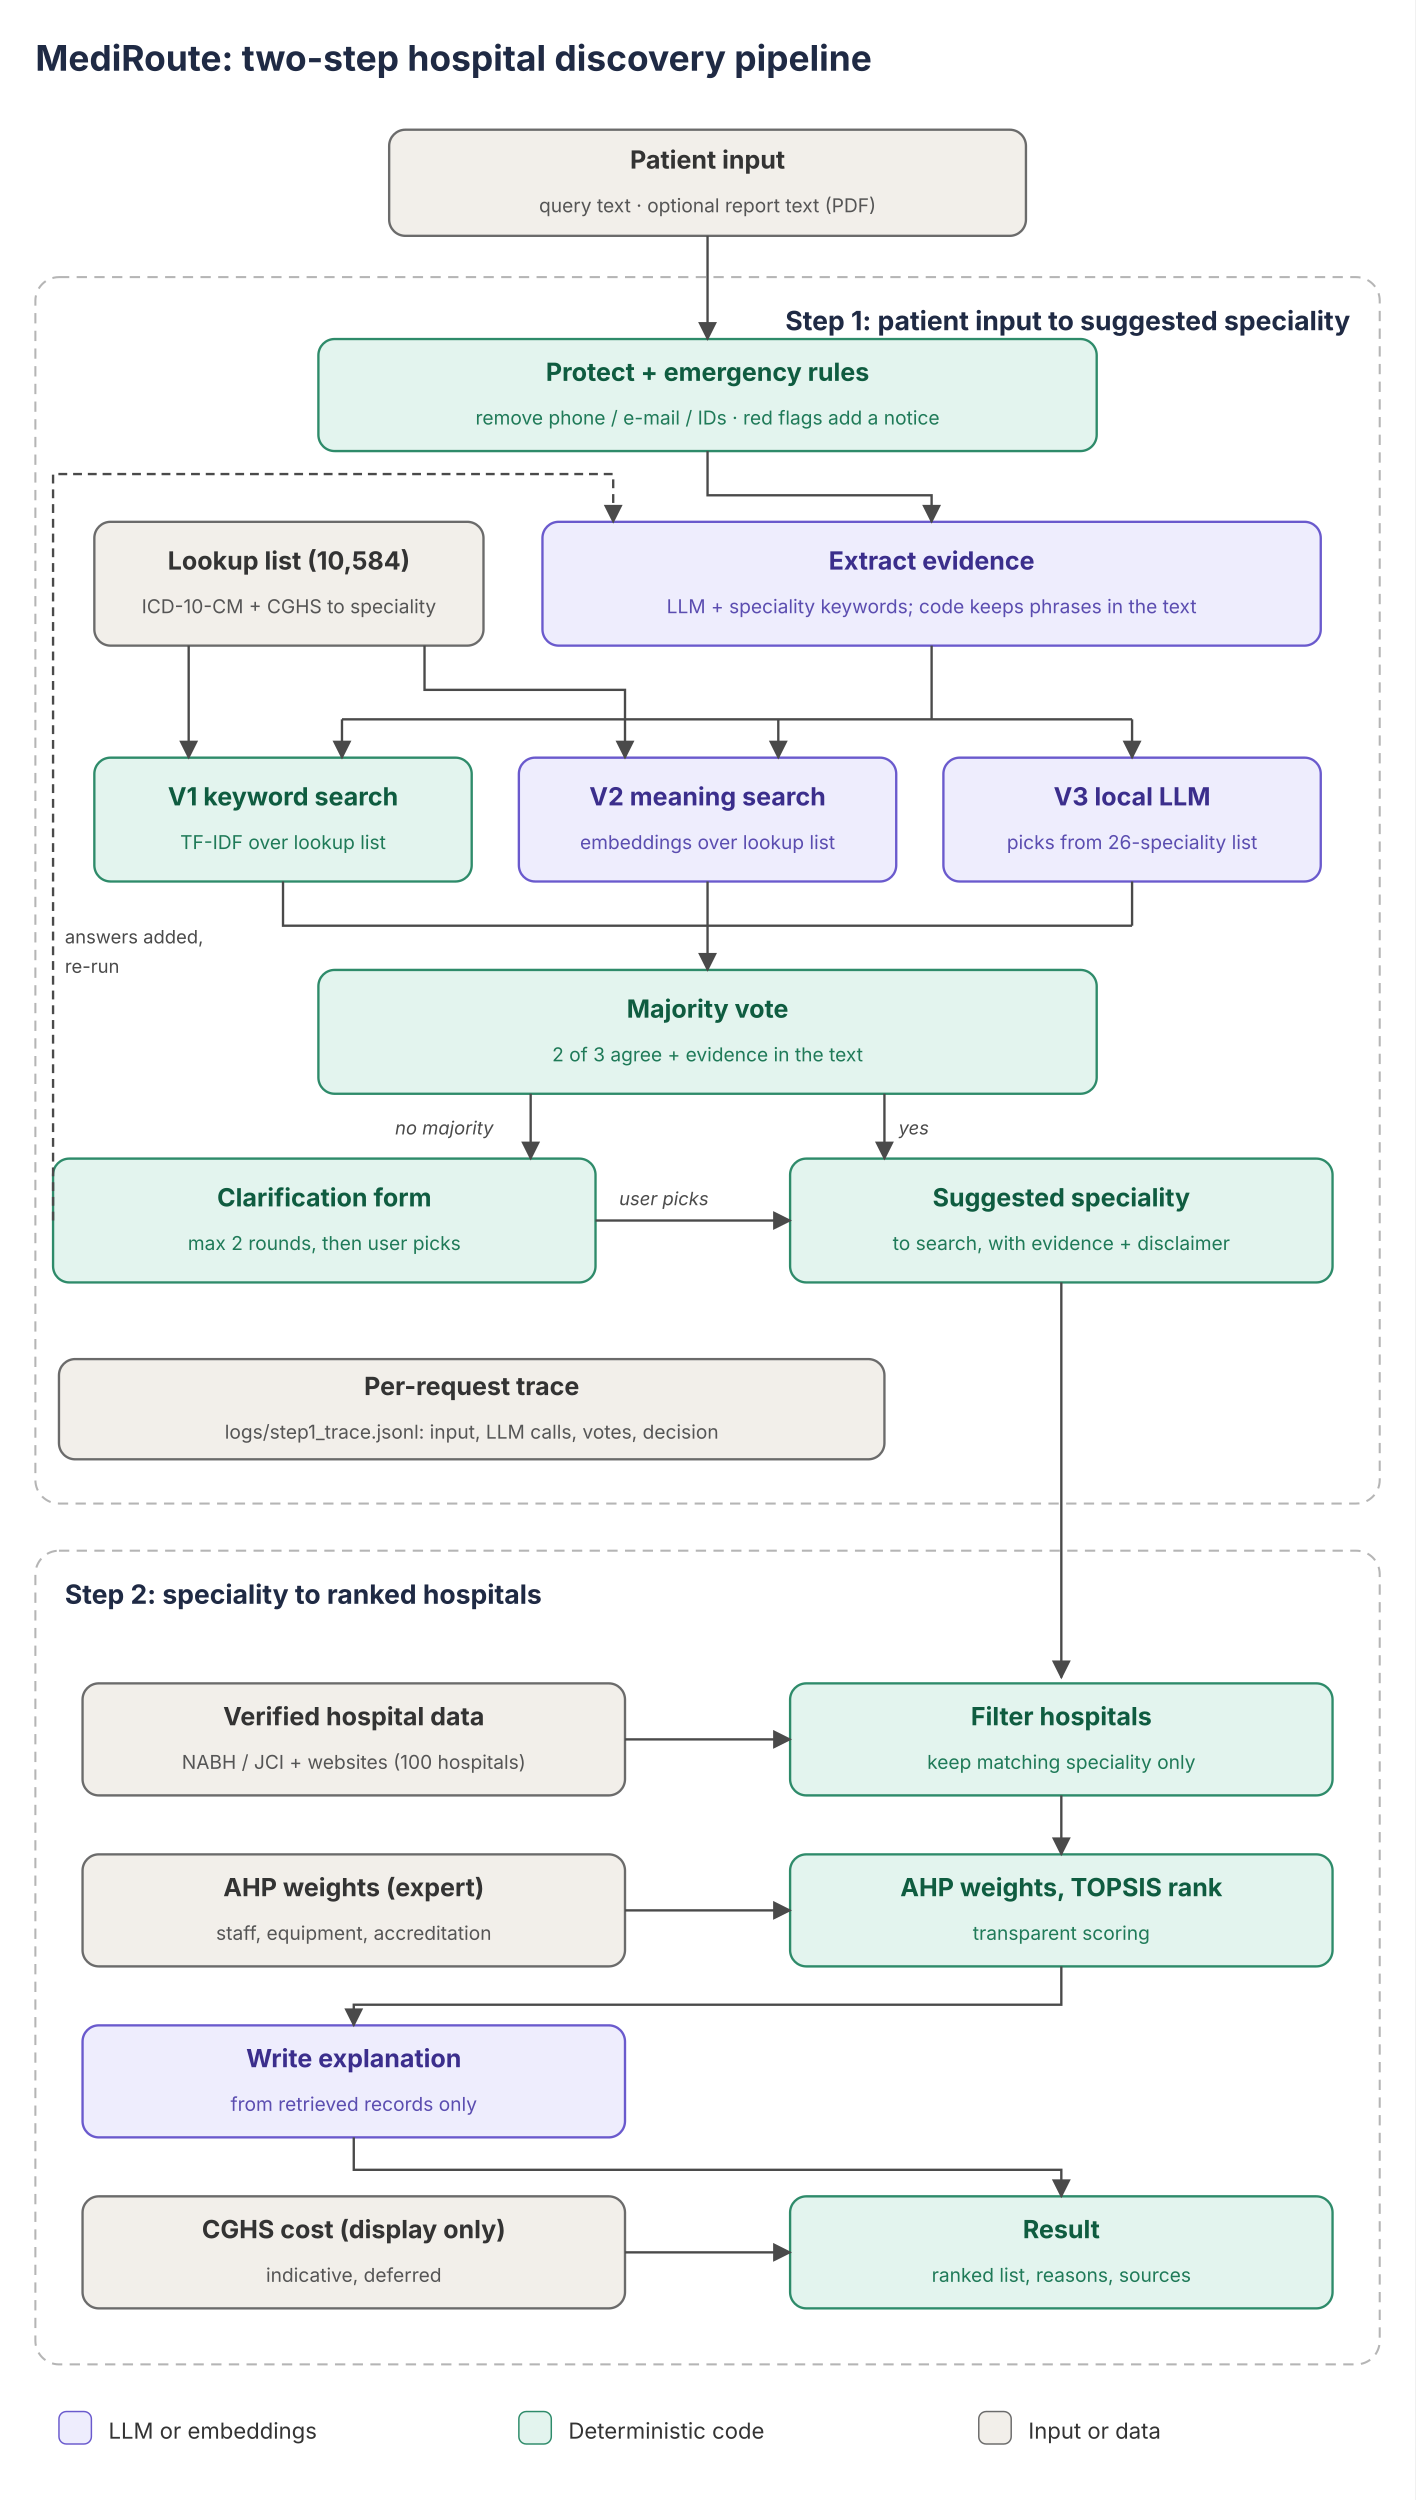
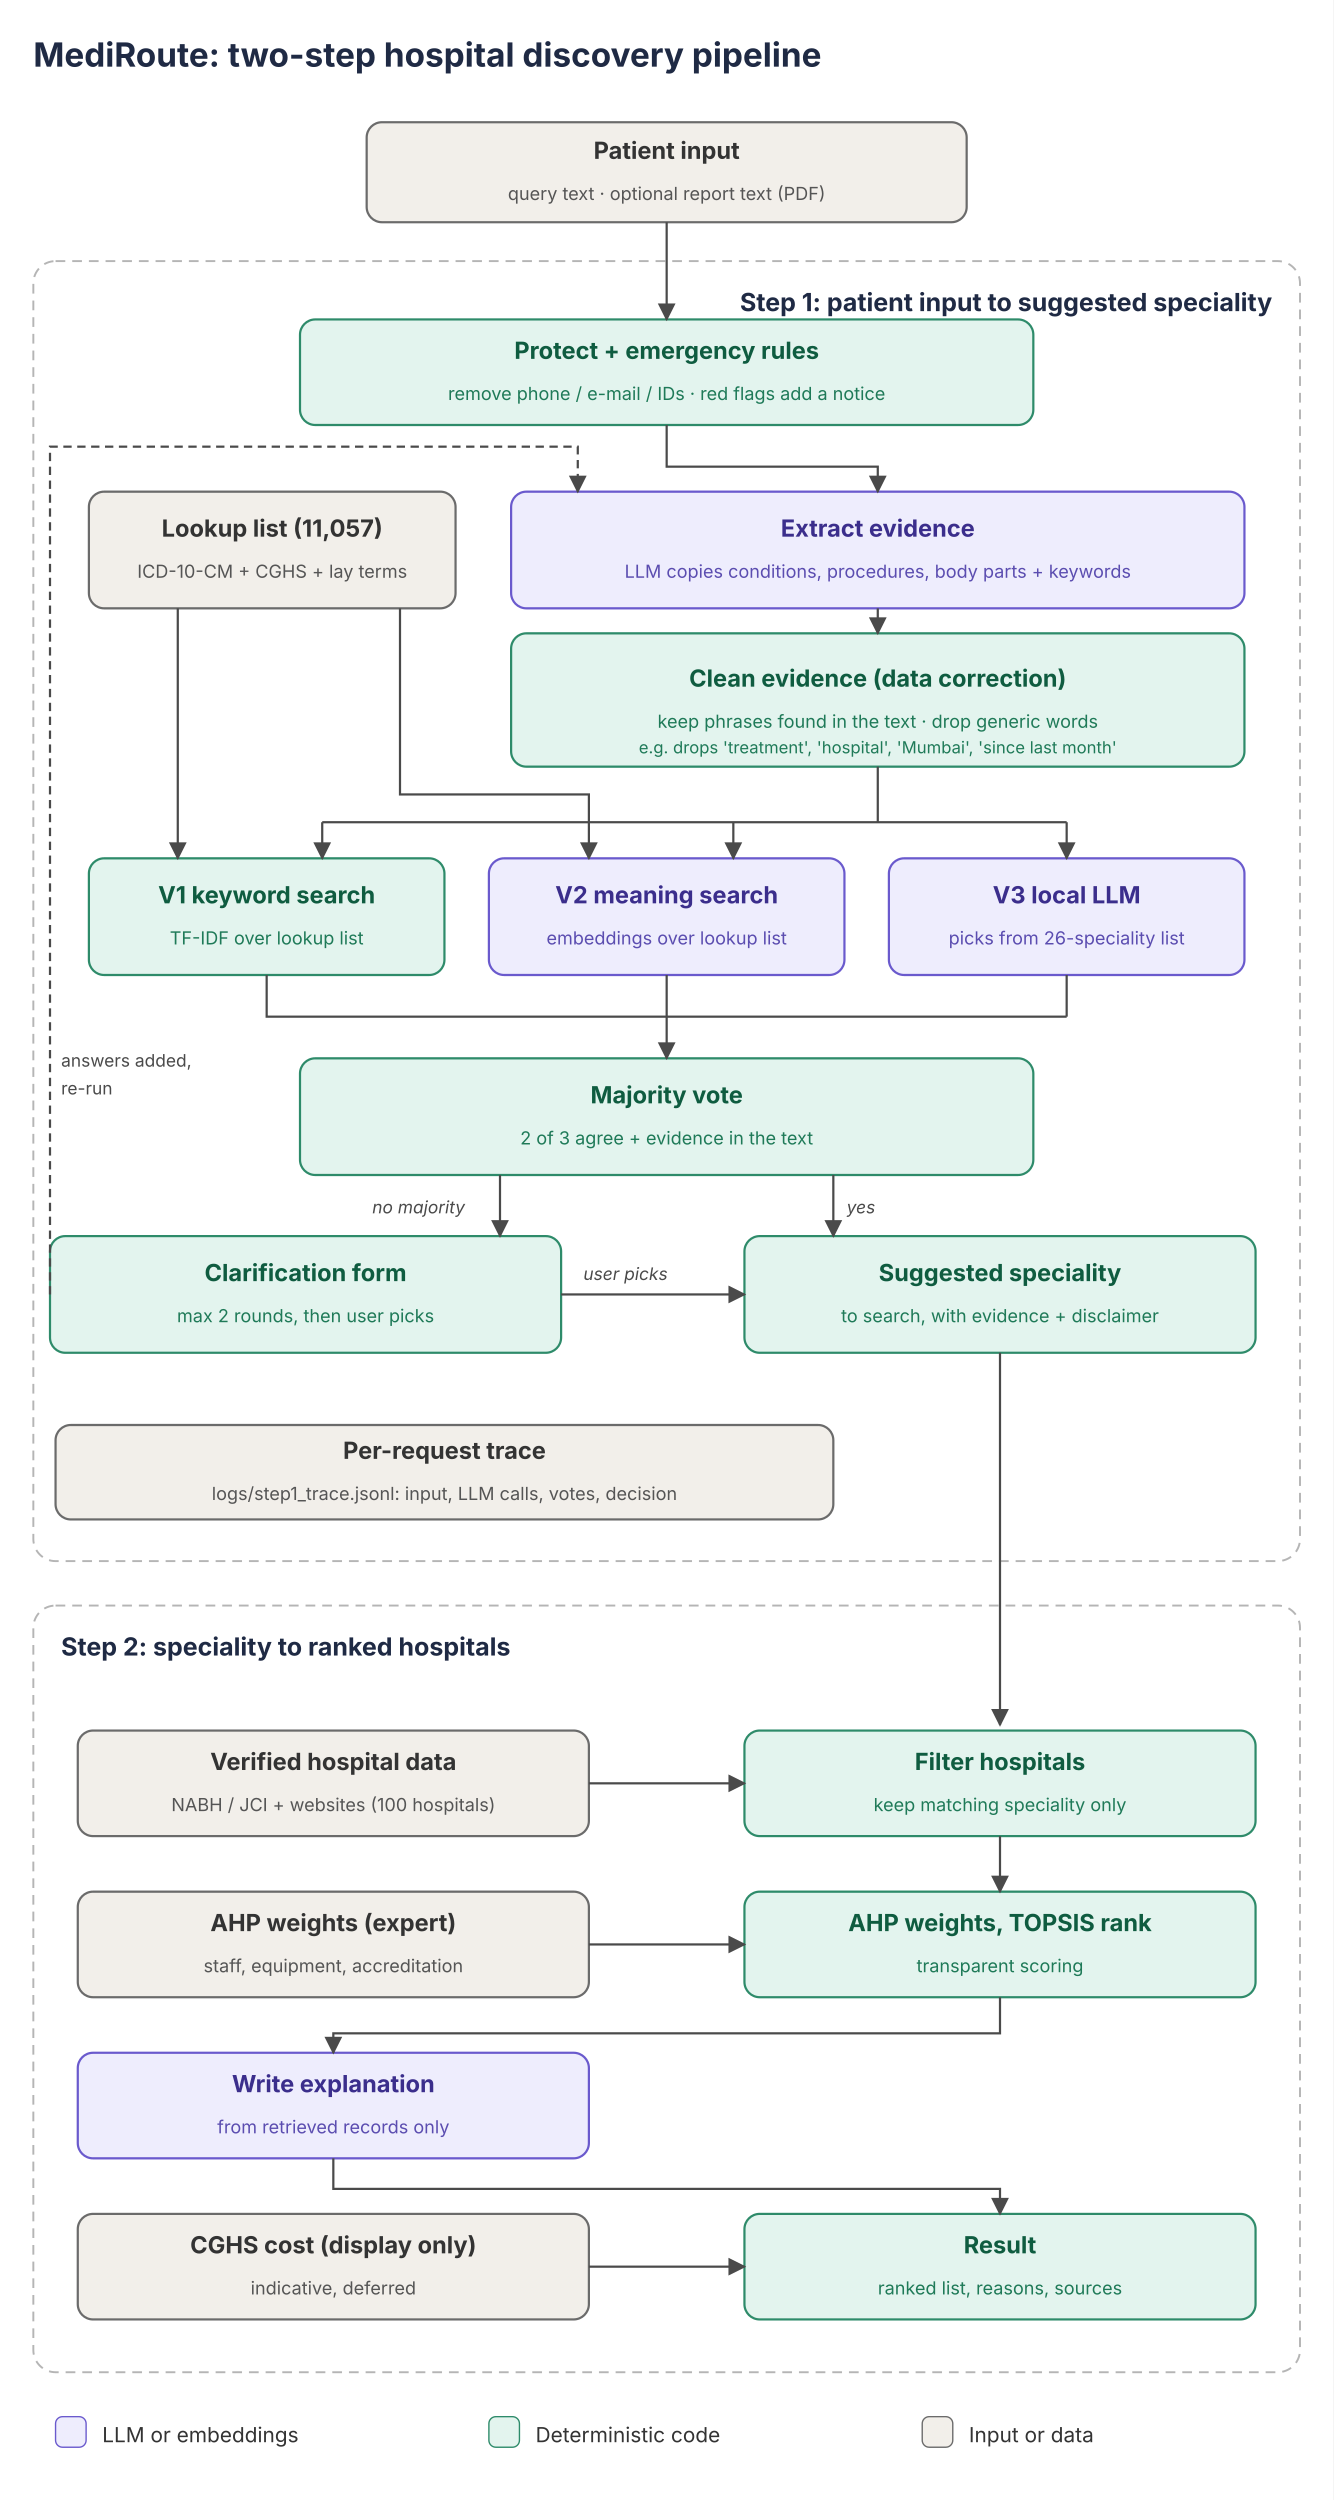
- <svg xmlns="http://www.w3.org/2000/svg" width="960.0" height="1696.0" viewBox="0 0 960.0 1696.0" font-family="Inter, Segoe UI, Helvetica, Arial, sans-serif">
+ <svg xmlns="http://www.w3.org/2000/svg" width="960.0" height="1800.0" viewBox="0 0 960.0 1800.0" font-family="Inter, Segoe UI, Helvetica, Arial, sans-serif">
  <defs>
    <marker id="arrow" viewBox="0 0 10 10" refX="9" refY="5" markerWidth="8" markerHeight="8" orient="auto-start-reverse">
      <path d="M0,0 L10,5 L0,10 z" fill="#4A4A4A" />
    </marker>
  </defs>
  <rect width="100%" height="100%" fill="#FFFFFF" />
  <text x="24.0" y="48.0" text-anchor="start" font-size="24" font-weight="700" fill="#1F2A44">MediRoute: two-step hospital discovery pipeline</text>
  <rect x="264.0" y="88.0" width="432.0" height="72.0" rx="11" fill="#F2EFEA" stroke="#6B6B6B" stroke-width="1.6" />
  <text x="480.0" y="114.4" text-anchor="middle" font-size="17" font-weight="700" fill="#333333">Patient input</text>
  <text x="480.0" y="144.0" text-anchor="middle" font-size="13" fill="#555555">query text · optional report text (PDF)</text>
-   <rect x="24.0" y="188.0" width="912.0" height="832.0" rx="16" fill="none" stroke="#B5B5B5" stroke-width="1.4" stroke-dasharray="7 5" />
+   <rect x="24.0" y="188.0" width="912.0" height="936.0" rx="16" fill="none" stroke="#B5B5B5" stroke-width="1.4" stroke-dasharray="7 5" />
  <text x="916.0" y="224.0" text-anchor="end" font-size="18" font-weight="700" fill="#1F2A44">Step 1: patient input to suggested speciality</text>
  <rect x="216.0" y="230.0" width="528.0" height="76.0" rx="11" fill="#E3F4EE" stroke="#2E8B6A" stroke-width="1.6" />
  <text x="480.0" y="258.4" text-anchor="middle" font-size="17" font-weight="700" fill="#0F5C40">Protect + emergency rules</text>
  <text x="480.0" y="288.0" text-anchor="middle" font-size="13" fill="#1F7A58">remove phone / e-mail / IDs · red flags add a notice</text>
  <polyline points="480.0,160.0 480.0,230.0" fill="none" stroke="#4A4A4A" stroke-width="1.6" marker-end="url(#arrow)" />
  <rect x="368.0" y="354.0" width="528.0" height="84.0" rx="11" fill="#EEEDFD" stroke="#6A5ACD" stroke-width="1.6" />
  <text x="632.0" y="386.4" text-anchor="middle" font-size="17" font-weight="700" fill="#3B2E8C">Extract evidence</text>
-   <text x="632.0" y="416.0" text-anchor="middle" font-size="13" fill="#5B4DB0">LLM + speciality keywords; code keeps phrases in the text</text>
+   <text x="632.0" y="416.0" text-anchor="middle" font-size="13" fill="#5B4DB0">LLM copies conditions, procedures, body parts + keywords</text>
  <rect x="64.0" y="354.0" width="264.0" height="84.0" rx="11" fill="#F2EFEA" stroke="#6B6B6B" stroke-width="1.6" />
-   <text x="196.0" y="386.4" text-anchor="middle" font-size="17" font-weight="700" fill="#333333">Lookup list (10,584)</text>
-   <text x="196.0" y="416.0" text-anchor="middle" font-size="13" fill="#555555">ICD-10-CM + CGHS to speciality</text>
+   <text x="196.0" y="386.4" text-anchor="middle" font-size="17" font-weight="700" fill="#333333">Lookup list (11,057)</text>
+   <text x="196.0" y="416.0" text-anchor="middle" font-size="13" fill="#555555">ICD-10-CM + CGHS + lay terms</text>
  <polyline points="480.0,306.0 480.0,336.0 632.0,336.0 632.0,354.0" fill="none" stroke="#4A4A4A" stroke-width="1.6" marker-end="url(#arrow)" />
-   <rect x="64.0" y="514.0" width="256.0" height="84.0" rx="11" fill="#E3F4EE" stroke="#2E8B6A" stroke-width="1.6" />
-   <text x="192.0" y="546.4" text-anchor="middle" font-size="17" font-weight="700" fill="#0F5C40">V1 keyword search</text>
-   <text x="192.0" y="576.0" text-anchor="middle" font-size="13" fill="#1F7A58">TF-IDF over lookup list</text>
-   <rect x="352.0" y="514.0" width="256.0" height="84.0" rx="11" fill="#EEEDFD" stroke="#6A5ACD" stroke-width="1.6" />
-   <text x="480.0" y="546.4" text-anchor="middle" font-size="17" font-weight="700" fill="#3B2E8C">V2 meaning search</text>
-   <text x="480.0" y="576.0" text-anchor="middle" font-size="13" fill="#5B4DB0">embeddings over lookup list</text>
-   <rect x="640.0" y="514.0" width="256.0" height="84.0" rx="11" fill="#EEEDFD" stroke="#6A5ACD" stroke-width="1.6" />
-   <text x="768.0" y="546.4" text-anchor="middle" font-size="17" font-weight="700" fill="#3B2E8C">V3 local LLM</text>
-   <text x="768.0" y="576.0" text-anchor="middle" font-size="13" fill="#5B4DB0">picks from 26-speciality list</text>
-   <polyline points="128.0,438.0 128.0,514.0" fill="none" stroke="#4A4A4A" stroke-width="1.6" marker-end="url(#arrow)" />
-   <polyline points="288.0,438.0 288.0,468.0 424.0,468.0 424.0,514.0" fill="none" stroke="#4A4A4A" stroke-width="1.6" marker-end="url(#arrow)" />
-   <polyline points="632.0,438.0 632.0,488.0" fill="none" stroke="#4A4A4A" stroke-width="1.6" />
-   <polyline points="232.0,488.0 768.0,488.0" fill="none" stroke="#4A4A4A" stroke-width="1.6" />
-   <polyline points="232.0,488.0 232.0,514.0" fill="none" stroke="#4A4A4A" stroke-width="1.6" marker-end="url(#arrow)" />
-   <polyline points="528.0,488.0 528.0,514.0" fill="none" stroke="#4A4A4A" stroke-width="1.6" marker-end="url(#arrow)" />
-   <polyline points="768.0,488.0 768.0,514.0" fill="none" stroke="#4A4A4A" stroke-width="1.6" marker-end="url(#arrow)" />
-   <rect x="216.0" y="658.0" width="528.0" height="84.0" rx="11" fill="#E3F4EE" stroke="#2E8B6A" stroke-width="1.6" />
-   <text x="480.0" y="690.4" text-anchor="middle" font-size="17" font-weight="700" fill="#0F5C40">Majority vote</text>
-   <text x="480.0" y="720.0" text-anchor="middle" font-size="13" fill="#1F7A58">2 of 3 agree + evidence in the text</text>
-   <polyline points="192.0,598.0 192.0,628.0 768.0,628.0" fill="none" stroke="#4A4A4A" stroke-width="1.6" />
-   <polyline points="768.0,598.0 768.0,628.0" fill="none" stroke="#4A4A4A" stroke-width="1.6" />
-   <polyline points="480.0,598.0 480.0,628.0" fill="none" stroke="#4A4A4A" stroke-width="1.6" />
-   <polyline points="480.0,628.0 480.0,658.0" fill="none" stroke="#4A4A4A" stroke-width="1.6" marker-end="url(#arrow)" />
-   <rect x="36.0" y="786.0" width="368.0" height="84.0" rx="11" fill="#E3F4EE" stroke="#2E8B6A" stroke-width="1.6" />
-   <text x="220.0" y="818.4" text-anchor="middle" font-size="17" font-weight="700" fill="#0F5C40">Clarification form</text>
-   <text x="220.0" y="848.0" text-anchor="middle" font-size="13" fill="#1F7A58">max 2 rounds, then user picks</text>
-   <rect x="536.0" y="786.0" width="368.0" height="84.0" rx="11" fill="#E3F4EE" stroke="#2E8B6A" stroke-width="1.6" />
-   <text x="720.0" y="818.4" text-anchor="middle" font-size="17" font-weight="700" fill="#0F5C40">Suggested speciality</text>
-   <text x="720.0" y="848.0" text-anchor="middle" font-size="13" fill="#1F7A58">to search, with evidence + disclaimer</text>
-   <polyline points="360.0,742.0 360.0,786.0" fill="none" stroke="#4A4A4A" stroke-width="1.6" marker-end="url(#arrow)" />
-   <text x="268.0" y="769.6" font-size="12.5" font-style="italic" fill="#4A4A4A">no majority</text>
-   <polyline points="600.0,742.0 600.0,786.0" fill="none" stroke="#4A4A4A" stroke-width="1.6" marker-end="url(#arrow)" />
-   <text x="609.6" y="769.6" font-size="12.5" font-style="italic" fill="#4A4A4A">yes</text>
-   <polyline points="404.0,828.0 536.0,828.0" fill="none" stroke="#4A4A4A" stroke-width="1.6" marker-end="url(#arrow)" />
-   <text x="420.0" y="817.6" font-size="12.5" font-style="italic" fill="#4A4A4A">user picks</text>
-   <polyline points="36.0,828.0 36.0,321.6 416.0,321.6 416.0,354.0" fill="none" stroke="#4A4A4A" stroke-width="1.6" stroke-dasharray="6 4" marker-end="url(#arrow)" />
-   <text x="44.0" y="640.0" text-anchor="start" font-size="12.5" font-weight="400" fill="#4A4A4A">answers added,</text>
-   <text x="44.0" y="660.0" text-anchor="start" font-size="12.5" font-weight="400" fill="#4A4A4A">re-run</text>
-   <rect x="40.0" y="922.0" width="560.0" height="68.0" rx="11" fill="#F2EFEA" stroke="#6B6B6B" stroke-width="1.6" />
-   <text x="320.0" y="946.4" text-anchor="middle" font-size="17" font-weight="700" fill="#333333">Per-request trace</text>
-   <text x="320.0" y="976.0" text-anchor="middle" font-size="13" fill="#555555">logs/step1_trace.jsonl: input, LLM calls, votes, decision</text>
-   <rect x="24.0" y="1052.0" width="912.0" height="552.0" rx="16" fill="none" stroke="#B5B5B5" stroke-width="1.4" stroke-dasharray="7 5" />
-   <text x="44.0" y="1088.0" text-anchor="start" font-size="18" font-weight="700" fill="#1F2A44">Step 2: speciality to ranked hospitals</text>
-   <polyline points="720.0,870.0 720.0,1138.0" fill="none" stroke="#4A4A4A" stroke-width="1.6" marker-end="url(#arrow)" />
-   <rect x="56.0" y="1142.0" width="368.0" height="76.0" rx="11" fill="#F2EFEA" stroke="#6B6B6B" stroke-width="1.6" />
-   <text x="240.0" y="1170.4" text-anchor="middle" font-size="17" font-weight="700" fill="#333333">Verified hospital data</text>
-   <text x="240.0" y="1200.0" text-anchor="middle" font-size="13" fill="#555555">NABH / JCI + websites (100 hospitals)</text>
-   <rect x="536.0" y="1142.0" width="368.0" height="76.0" rx="11" fill="#E3F4EE" stroke="#2E8B6A" stroke-width="1.6" />
-   <text x="720.0" y="1170.4" text-anchor="middle" font-size="17" font-weight="700" fill="#0F5C40">Filter hospitals</text>
-   <text x="720.0" y="1200.0" text-anchor="middle" font-size="13" fill="#1F7A58">keep matching speciality only</text>
-   <polyline points="424.0,1180.0 536.0,1180.0" fill="none" stroke="#4A4A4A" stroke-width="1.6" marker-end="url(#arrow)" />
-   <rect x="56.0" y="1258.0" width="368.0" height="76.0" rx="11" fill="#F2EFEA" stroke="#6B6B6B" stroke-width="1.6" />
-   <text x="240.0" y="1286.4" text-anchor="middle" font-size="17" font-weight="700" fill="#333333">AHP weights (expert)</text>
-   <text x="240.0" y="1316.0" text-anchor="middle" font-size="13" fill="#555555">staff, equipment, accreditation</text>
-   <rect x="536.0" y="1258.0" width="368.0" height="76.0" rx="11" fill="#E3F4EE" stroke="#2E8B6A" stroke-width="1.6" />
-   <text x="720.0" y="1286.4" text-anchor="middle" font-size="17" font-weight="700" fill="#0F5C40">AHP weights, TOPSIS rank</text>
-   <text x="720.0" y="1316.0" text-anchor="middle" font-size="13" fill="#1F7A58">transparent scoring</text>
-   <polyline points="424.0,1296.0 536.0,1296.0" fill="none" stroke="#4A4A4A" stroke-width="1.6" marker-end="url(#arrow)" />
-   <polyline points="720.0,1218.0 720.0,1258.0" fill="none" stroke="#4A4A4A" stroke-width="1.6" marker-end="url(#arrow)" />
-   <rect x="56.0" y="1374.0" width="368.0" height="76.0" rx="11" fill="#EEEDFD" stroke="#6A5ACD" stroke-width="1.6" />
-   <text x="240.0" y="1402.4" text-anchor="middle" font-size="17" font-weight="700" fill="#3B2E8C">Write explanation</text>
-   <text x="240.0" y="1432.0" text-anchor="middle" font-size="13" fill="#5B4DB0">from retrieved records only</text>
-   <polyline points="720.0,1334.0 720.0,1360.0 240.0,1360.0 240.0,1374.0" fill="none" stroke="#4A4A4A" stroke-width="1.6" marker-end="url(#arrow)" />
-   <rect x="56.0" y="1490.0" width="368.0" height="76.0" rx="11" fill="#F2EFEA" stroke="#6B6B6B" stroke-width="1.6" />
-   <text x="240.0" y="1518.4" text-anchor="middle" font-size="17" font-weight="700" fill="#333333">CGHS cost (display only)</text>
-   <text x="240.0" y="1548.0" text-anchor="middle" font-size="13" fill="#555555">indicative, deferred</text>
-   <rect x="536.0" y="1490.0" width="368.0" height="76.0" rx="11" fill="#E3F4EE" stroke="#2E8B6A" stroke-width="1.6" />
-   <text x="720.0" y="1518.4" text-anchor="middle" font-size="17" font-weight="700" fill="#0F5C40">Result</text>
-   <text x="720.0" y="1548.0" text-anchor="middle" font-size="13" fill="#1F7A58">ranked list, reasons, sources</text>
-   <polyline points="240.0,1450.0 240.0,1472.0 720.0,1472.0 720.0,1490.0" fill="none" stroke="#4A4A4A" stroke-width="1.6" marker-end="url(#arrow)" />
-   <polyline points="424.0,1528.0 536.0,1528.0" fill="none" stroke="#4A4A4A" stroke-width="1.6" marker-end="url(#arrow)" />
-   <rect x="40.0" y="1636.0" width="22" height="22" rx="5" fill="#EEEDFD" stroke="#6A5ACD" />
-   <text x="73.6" y="1654.4" text-anchor="start" font-size="15" font-weight="400" fill="#333333">LLM or embeddings</text>
-   <rect x="352.0" y="1636.0" width="22" height="22" rx="5" fill="#E3F4EE" stroke="#2E8B6A" />
-   <text x="385.6" y="1654.4" text-anchor="start" font-size="15" font-weight="400" fill="#333333">Deterministic code</text>
-   <rect x="664.0" y="1636.0" width="22" height="22" rx="5" fill="#F2EFEA" stroke="#6B6B6B" />
-   <text x="697.6" y="1654.4" text-anchor="start" font-size="15" font-weight="400" fill="#333333">Input or data</text>
+   <rect x="368.0" y="456.0" width="528.0" height="96.0" rx="11" fill="#E3F4EE" stroke="#2E8B6A" stroke-width="1.6" />
+   <text x="632.0" y="494.4" text-anchor="middle" font-size="17" font-weight="700" fill="#0F5C40">Clean evidence (data correction)</text>
+   <text x="632.0" y="524.0" text-anchor="middle" font-size="13" fill="#1F7A58">keep phrases found in the text · drop generic words</text>
+   <text x="632.0" y="542.4" text-anchor="middle" font-size="12" font-weight="400" fill="#1F7A58">e.g. drops 'treatment', 'hospital', 'Mumbai', 'since last month'</text>
+   <polyline points="632.0,438.0 632.0,456.0" fill="none" stroke="#4A4A4A" stroke-width="1.6" marker-end="url(#arrow)" />
+   <rect x="64.0" y="618.0" width="256.0" height="84.0" rx="11" fill="#E3F4EE" stroke="#2E8B6A" stroke-width="1.6" />
+   <text x="192.0" y="650.4" text-anchor="middle" font-size="17" font-weight="700" fill="#0F5C40">V1 keyword search</text>
+   <text x="192.0" y="680.0" text-anchor="middle" font-size="13" fill="#1F7A58">TF-IDF over lookup list</text>
+   <rect x="352.0" y="618.0" width="256.0" height="84.0" rx="11" fill="#EEEDFD" stroke="#6A5ACD" stroke-width="1.6" />
+   <text x="480.0" y="650.4" text-anchor="middle" font-size="17" font-weight="700" fill="#3B2E8C">V2 meaning search</text>
+   <text x="480.0" y="680.0" text-anchor="middle" font-size="13" fill="#5B4DB0">embeddings over lookup list</text>
+   <rect x="640.0" y="618.0" width="256.0" height="84.0" rx="11" fill="#EEEDFD" stroke="#6A5ACD" stroke-width="1.6" />
+   <text x="768.0" y="650.4" text-anchor="middle" font-size="17" font-weight="700" fill="#3B2E8C">V3 local LLM</text>
+   <text x="768.0" y="680.0" text-anchor="middle" font-size="13" fill="#5B4DB0">picks from 26-speciality list</text>
+   <polyline points="128.0,438.0 128.0,618.0" fill="none" stroke="#4A4A4A" stroke-width="1.6" marker-end="url(#arrow)" />
+   <polyline points="288.0,438.0 288.0,572.0 424.0,572.0 424.0,618.0" fill="none" stroke="#4A4A4A" stroke-width="1.6" marker-end="url(#arrow)" />
+   <polyline points="632.0,552.0 632.0,592.0" fill="none" stroke="#4A4A4A" stroke-width="1.6" />
+   <polyline points="232.0,592.0 768.0,592.0" fill="none" stroke="#4A4A4A" stroke-width="1.6" />
+   <polyline points="232.0,592.0 232.0,618.0" fill="none" stroke="#4A4A4A" stroke-width="1.6" marker-end="url(#arrow)" />
+   <polyline points="528.0,592.0 528.0,618.0" fill="none" stroke="#4A4A4A" stroke-width="1.6" marker-end="url(#arrow)" />
+   <polyline points="768.0,592.0 768.0,618.0" fill="none" stroke="#4A4A4A" stroke-width="1.6" marker-end="url(#arrow)" />
+   <rect x="216.0" y="762.0" width="528.0" height="84.0" rx="11" fill="#E3F4EE" stroke="#2E8B6A" stroke-width="1.6" />
+   <text x="480.0" y="794.4" text-anchor="middle" font-size="17" font-weight="700" fill="#0F5C40">Majority vote</text>
+   <text x="480.0" y="824.0" text-anchor="middle" font-size="13" fill="#1F7A58">2 of 3 agree + evidence in the text</text>
+   <polyline points="192.0,702.0 192.0,732.0 768.0,732.0" fill="none" stroke="#4A4A4A" stroke-width="1.6" />
+   <polyline points="768.0,702.0 768.0,732.0" fill="none" stroke="#4A4A4A" stroke-width="1.6" />
+   <polyline points="480.0,702.0 480.0,732.0" fill="none" stroke="#4A4A4A" stroke-width="1.6" />
+   <polyline points="480.0,732.0 480.0,762.0" fill="none" stroke="#4A4A4A" stroke-width="1.6" marker-end="url(#arrow)" />
+   <rect x="36.0" y="890.0" width="368.0" height="84.0" rx="11" fill="#E3F4EE" stroke="#2E8B6A" stroke-width="1.6" />
+   <text x="220.0" y="922.4" text-anchor="middle" font-size="17" font-weight="700" fill="#0F5C40">Clarification form</text>
+   <text x="220.0" y="952.0" text-anchor="middle" font-size="13" fill="#1F7A58">max 2 rounds, then user picks</text>
+   <rect x="536.0" y="890.0" width="368.0" height="84.0" rx="11" fill="#E3F4EE" stroke="#2E8B6A" stroke-width="1.6" />
+   <text x="720.0" y="922.4" text-anchor="middle" font-size="17" font-weight="700" fill="#0F5C40">Suggested speciality</text>
+   <text x="720.0" y="952.0" text-anchor="middle" font-size="13" fill="#1F7A58">to search, with evidence + disclaimer</text>
+   <polyline points="360.0,846.0 360.0,890.0" fill="none" stroke="#4A4A4A" stroke-width="1.6" marker-end="url(#arrow)" />
+   <text x="268.0" y="873.6" font-size="12.5" font-style="italic" fill="#4A4A4A">no majority</text>
+   <polyline points="600.0,846.0 600.0,890.0" fill="none" stroke="#4A4A4A" stroke-width="1.6" marker-end="url(#arrow)" />
+   <text x="609.6" y="873.6" font-size="12.5" font-style="italic" fill="#4A4A4A">yes</text>
+   <polyline points="404.0,932.0 536.0,932.0" fill="none" stroke="#4A4A4A" stroke-width="1.6" marker-end="url(#arrow)" />
+   <text x="420.0" y="921.6" font-size="12.5" font-style="italic" fill="#4A4A4A">user picks</text>
+   <polyline points="36.0,932.0 36.0,321.6 416.0,321.6 416.0,354.0" fill="none" stroke="#4A4A4A" stroke-width="1.6" stroke-dasharray="6 4" marker-end="url(#arrow)" />
+   <text x="44.0" y="768.0" text-anchor="start" font-size="12.5" font-weight="400" fill="#4A4A4A">answers added,</text>
+   <text x="44.0" y="788.0" text-anchor="start" font-size="12.5" font-weight="400" fill="#4A4A4A">re-run</text>
+   <rect x="40.0" y="1026.0" width="560.0" height="68.0" rx="11" fill="#F2EFEA" stroke="#6B6B6B" stroke-width="1.6" />
+   <text x="320.0" y="1050.4" text-anchor="middle" font-size="17" font-weight="700" fill="#333333">Per-request trace</text>
+   <text x="320.0" y="1080.0" text-anchor="middle" font-size="13" fill="#555555">logs/step1_trace.jsonl: input, LLM calls, votes, decision</text>
+   <rect x="24.0" y="1156.0" width="912.0" height="552.0" rx="16" fill="none" stroke="#B5B5B5" stroke-width="1.4" stroke-dasharray="7 5" />
+   <text x="44.0" y="1192.0" text-anchor="start" font-size="18" font-weight="700" fill="#1F2A44">Step 2: speciality to ranked hospitals</text>
+   <polyline points="720.0,974.0 720.0,1242.0" fill="none" stroke="#4A4A4A" stroke-width="1.6" marker-end="url(#arrow)" />
+   <rect x="56.0" y="1246.0" width="368.0" height="76.0" rx="11" fill="#F2EFEA" stroke="#6B6B6B" stroke-width="1.6" />
+   <text x="240.0" y="1274.4" text-anchor="middle" font-size="17" font-weight="700" fill="#333333">Verified hospital data</text>
+   <text x="240.0" y="1304.0" text-anchor="middle" font-size="13" fill="#555555">NABH / JCI + websites (100 hospitals)</text>
+   <rect x="536.0" y="1246.0" width="368.0" height="76.0" rx="11" fill="#E3F4EE" stroke="#2E8B6A" stroke-width="1.6" />
+   <text x="720.0" y="1274.4" text-anchor="middle" font-size="17" font-weight="700" fill="#0F5C40">Filter hospitals</text>
+   <text x="720.0" y="1304.0" text-anchor="middle" font-size="13" fill="#1F7A58">keep matching speciality only</text>
+   <polyline points="424.0,1284.0 536.0,1284.0" fill="none" stroke="#4A4A4A" stroke-width="1.6" marker-end="url(#arrow)" />
+   <rect x="56.0" y="1362.0" width="368.0" height="76.0" rx="11" fill="#F2EFEA" stroke="#6B6B6B" stroke-width="1.6" />
+   <text x="240.0" y="1390.4" text-anchor="middle" font-size="17" font-weight="700" fill="#333333">AHP weights (expert)</text>
+   <text x="240.0" y="1420.0" text-anchor="middle" font-size="13" fill="#555555">staff, equipment, accreditation</text>
+   <rect x="536.0" y="1362.0" width="368.0" height="76.0" rx="11" fill="#E3F4EE" stroke="#2E8B6A" stroke-width="1.6" />
+   <text x="720.0" y="1390.4" text-anchor="middle" font-size="17" font-weight="700" fill="#0F5C40">AHP weights, TOPSIS rank</text>
+   <text x="720.0" y="1420.0" text-anchor="middle" font-size="13" fill="#1F7A58">transparent scoring</text>
+   <polyline points="424.0,1400.0 536.0,1400.0" fill="none" stroke="#4A4A4A" stroke-width="1.6" marker-end="url(#arrow)" />
+   <polyline points="720.0,1322.0 720.0,1362.0" fill="none" stroke="#4A4A4A" stroke-width="1.6" marker-end="url(#arrow)" />
+   <rect x="56.0" y="1478.0" width="368.0" height="76.0" rx="11" fill="#EEEDFD" stroke="#6A5ACD" stroke-width="1.6" />
+   <text x="240.0" y="1506.4" text-anchor="middle" font-size="17" font-weight="700" fill="#3B2E8C">Write explanation</text>
+   <text x="240.0" y="1536.0" text-anchor="middle" font-size="13" fill="#5B4DB0">from retrieved records only</text>
+   <polyline points="720.0,1438.0 720.0,1464.0 240.0,1464.0 240.0,1478.0" fill="none" stroke="#4A4A4A" stroke-width="1.6" marker-end="url(#arrow)" />
+   <rect x="56.0" y="1594.0" width="368.0" height="76.0" rx="11" fill="#F2EFEA" stroke="#6B6B6B" stroke-width="1.6" />
+   <text x="240.0" y="1622.4" text-anchor="middle" font-size="17" font-weight="700" fill="#333333">CGHS cost (display only)</text>
+   <text x="240.0" y="1652.0" text-anchor="middle" font-size="13" fill="#555555">indicative, deferred</text>
+   <rect x="536.0" y="1594.0" width="368.0" height="76.0" rx="11" fill="#E3F4EE" stroke="#2E8B6A" stroke-width="1.6" />
+   <text x="720.0" y="1622.4" text-anchor="middle" font-size="17" font-weight="700" fill="#0F5C40">Result</text>
+   <text x="720.0" y="1652.0" text-anchor="middle" font-size="13" fill="#1F7A58">ranked list, reasons, sources</text>
+   <polyline points="240.0,1554.0 240.0,1576.0 720.0,1576.0 720.0,1594.0" fill="none" stroke="#4A4A4A" stroke-width="1.6" marker-end="url(#arrow)" />
+   <polyline points="424.0,1632.0 536.0,1632.0" fill="none" stroke="#4A4A4A" stroke-width="1.6" marker-end="url(#arrow)" />
+   <rect x="40.0" y="1740.0" width="22" height="22" rx="5" fill="#EEEDFD" stroke="#6A5ACD" />
+   <text x="73.6" y="1758.4" text-anchor="start" font-size="15" font-weight="400" fill="#333333">LLM or embeddings</text>
+   <rect x="352.0" y="1740.0" width="22" height="22" rx="5" fill="#E3F4EE" stroke="#2E8B6A" />
+   <text x="385.6" y="1758.4" text-anchor="start" font-size="15" font-weight="400" fill="#333333">Deterministic code</text>
+   <rect x="664.0" y="1740.0" width="22" height="22" rx="5" fill="#F2EFEA" stroke="#6B6B6B" />
+   <text x="697.6" y="1758.4" text-anchor="start" font-size="15" font-weight="400" fill="#333333">Input or data</text>
</svg>
